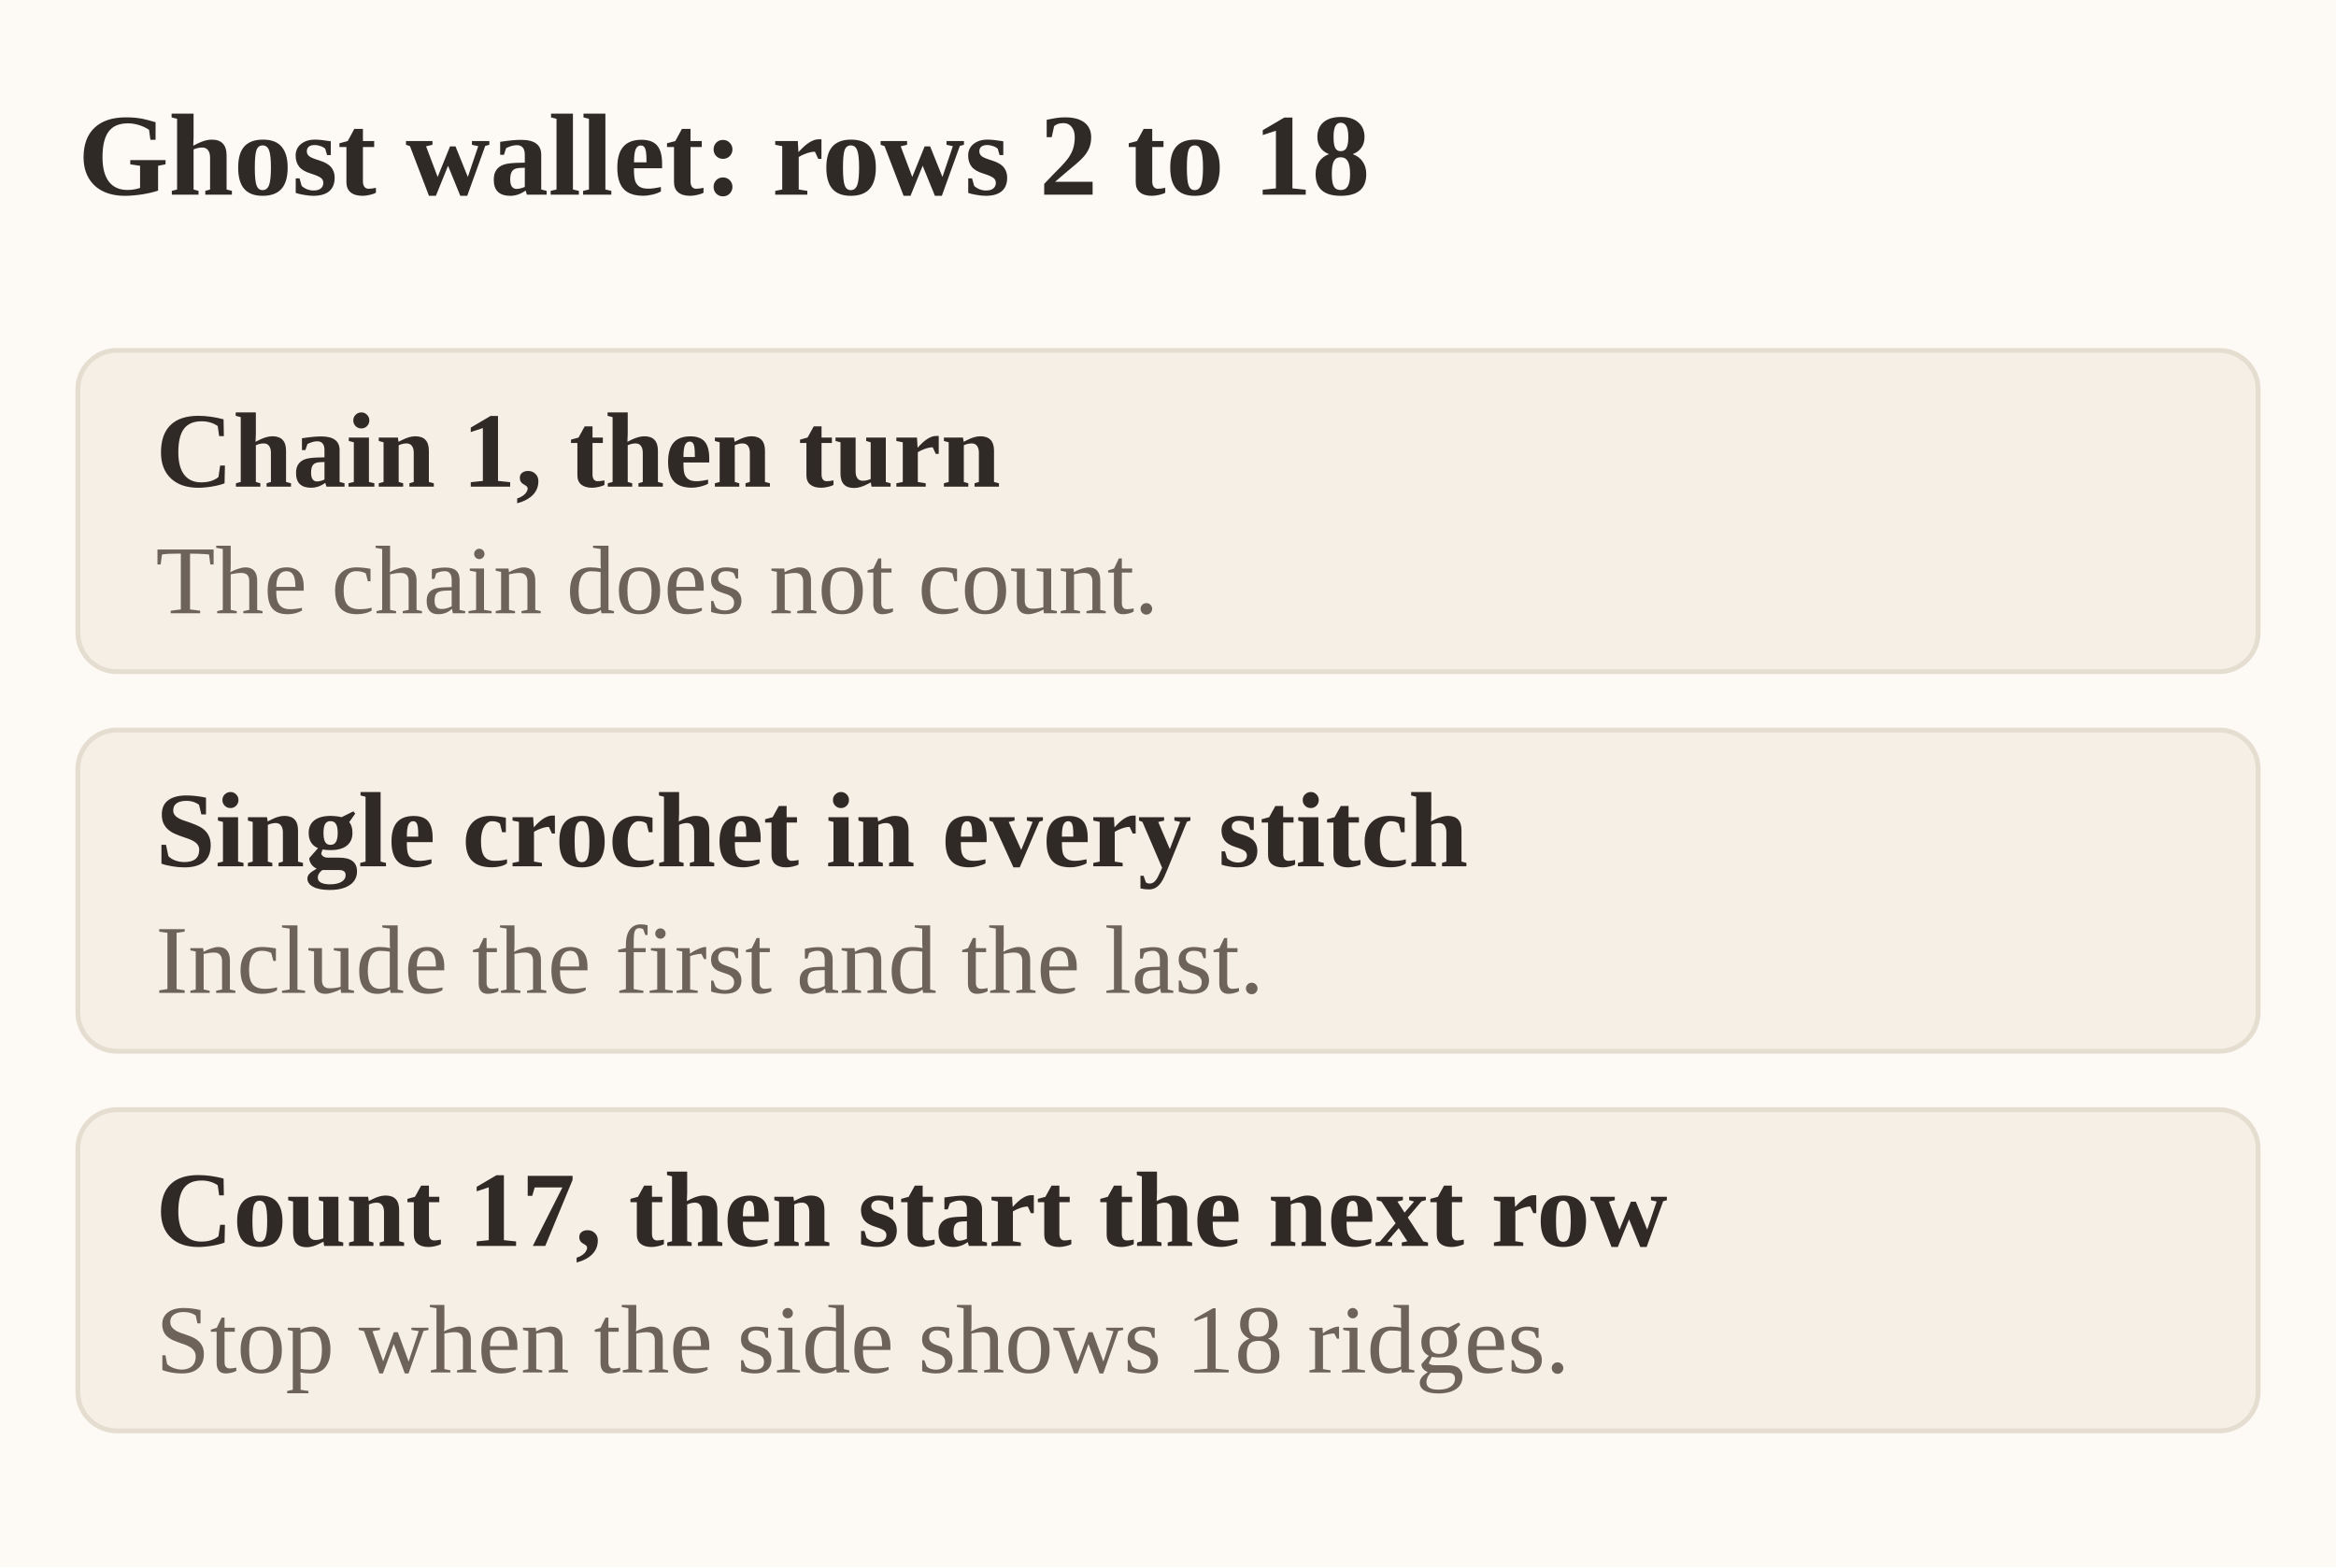
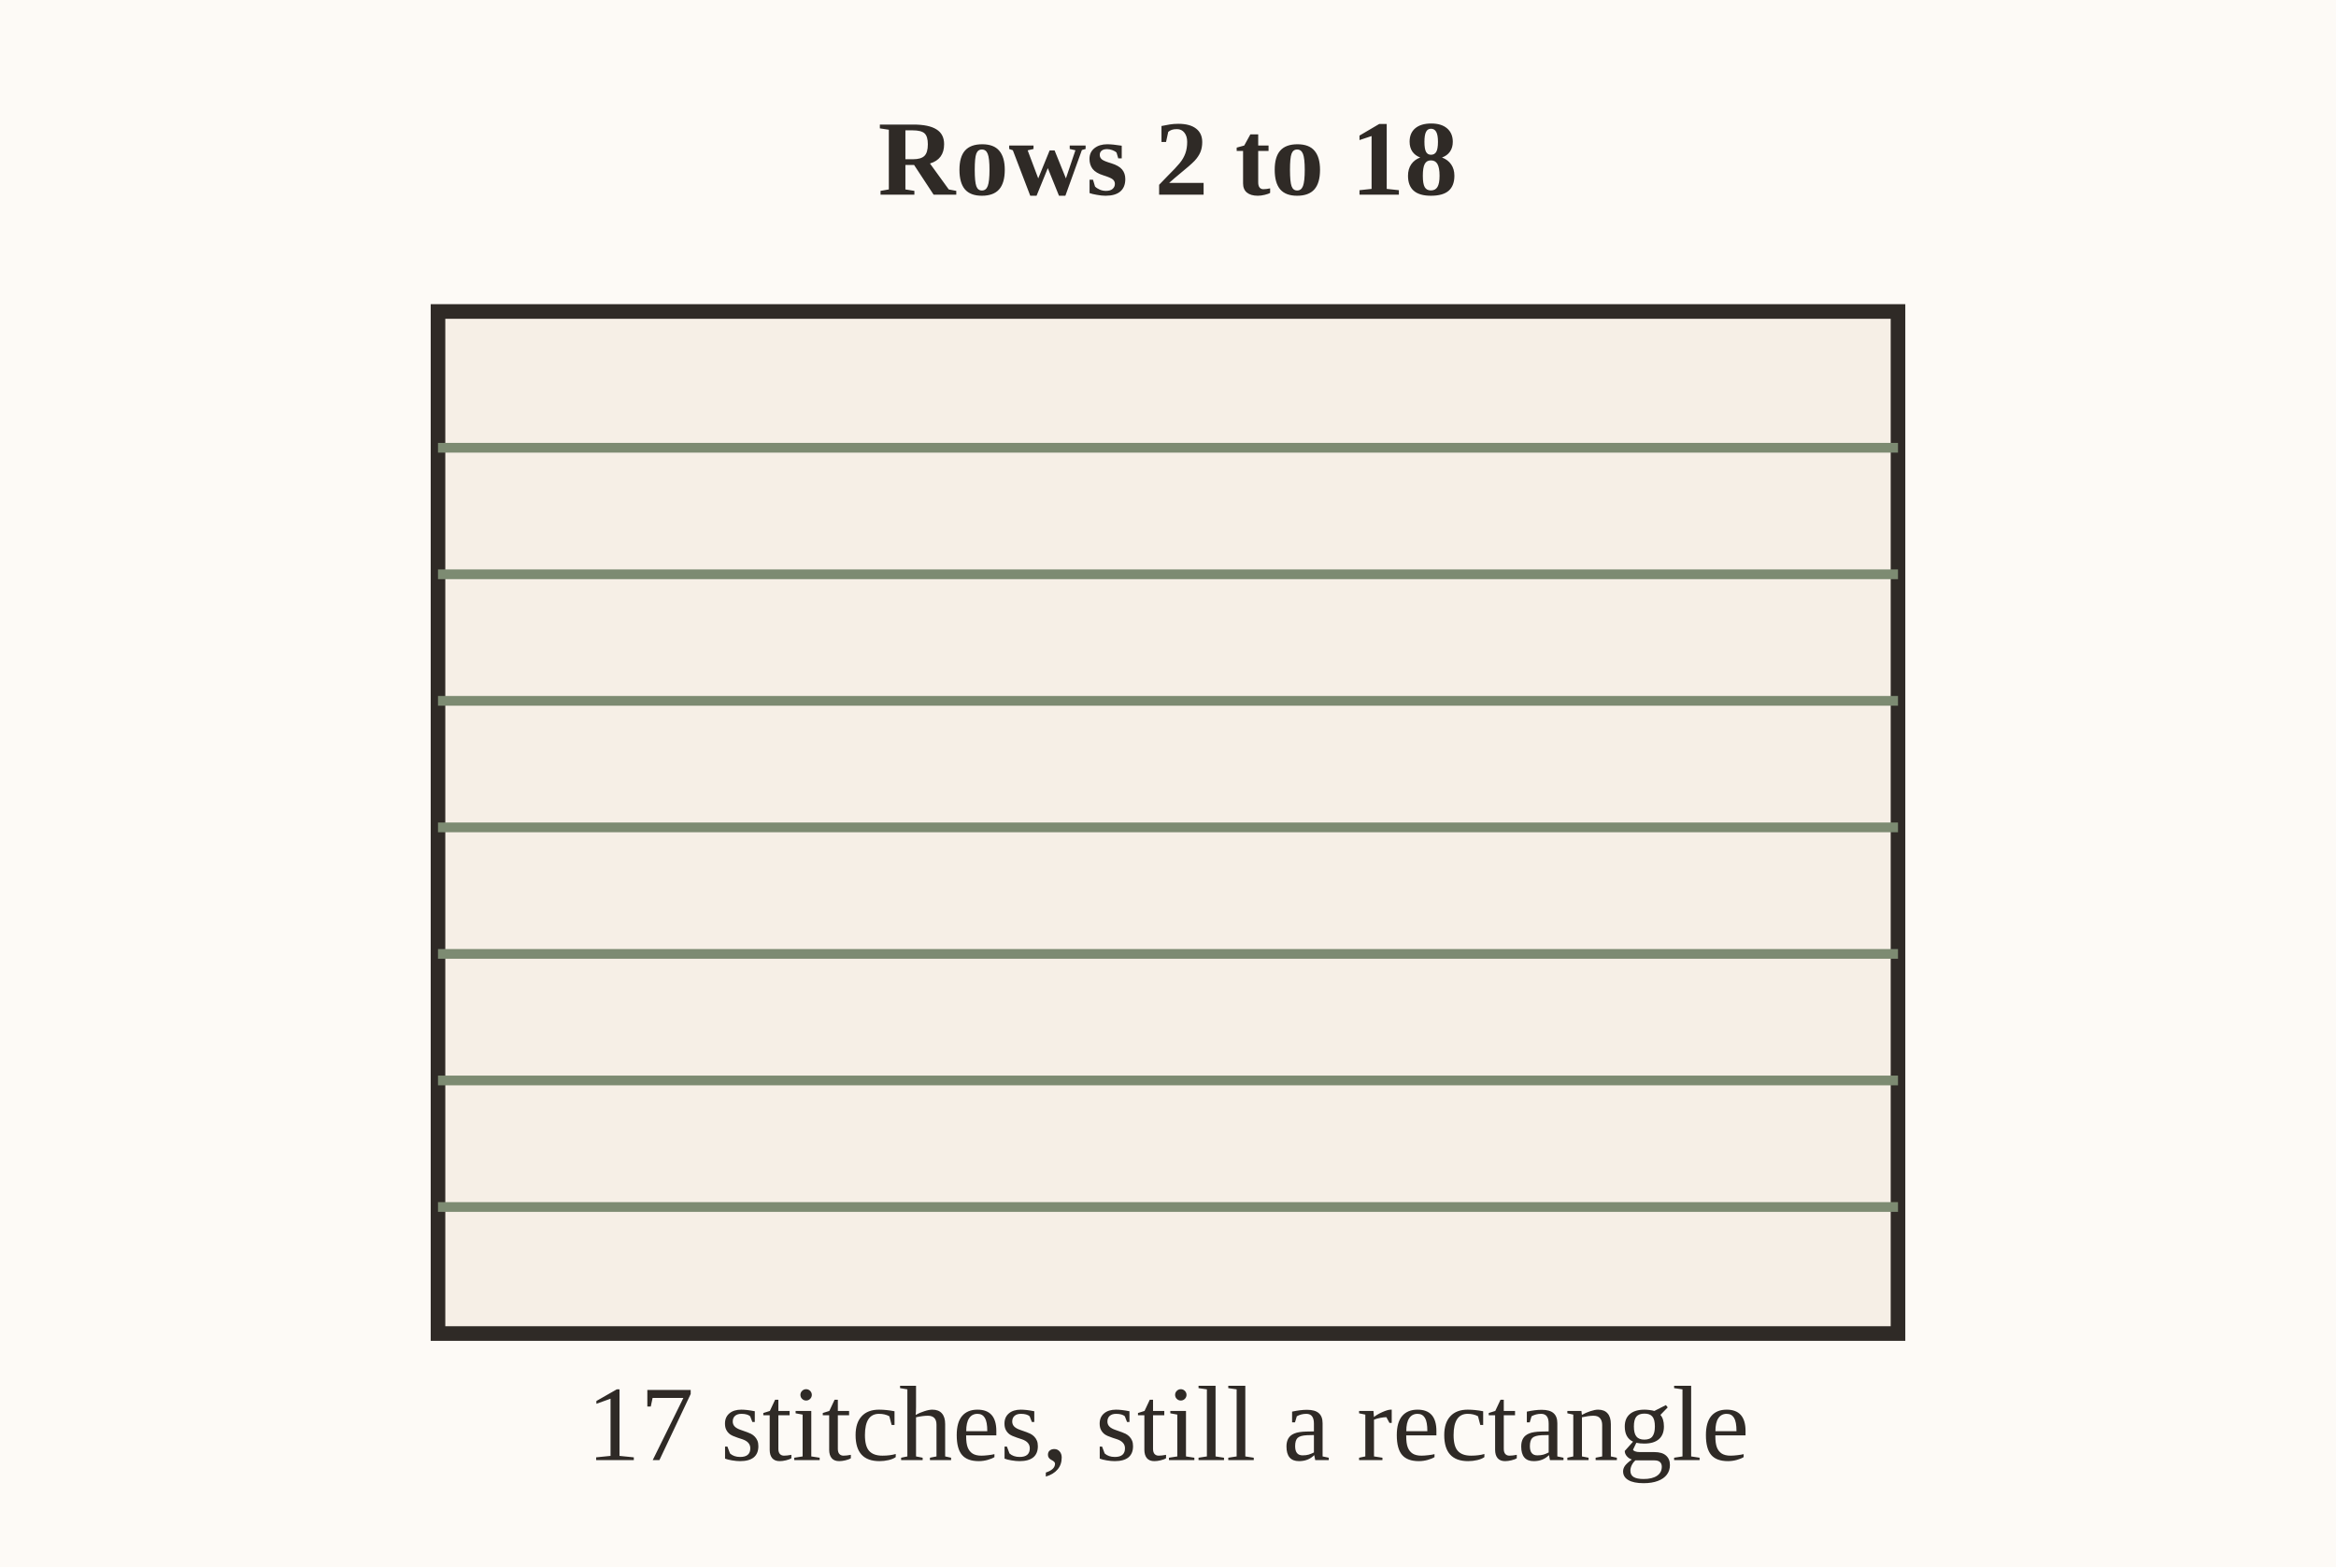
<svg xmlns="http://www.w3.org/2000/svg" viewBox="0 0 480 322" role="img">
  <rect width="480" height="322" fill="#fdfaf6" />
  <style>text{font-family:Georgia,"Times New Roman",serif}</style>
-   <text x="16" y="40" font-size="24" fill="#2f2a26" text-anchor="start" font-weight="bold">Ghost wallet: rows 2 to 18</text>
-   <rect x="16" y="72" width="448" height="66" rx="8" fill="#f6efe6" stroke="#e6ddd1" />
-   <text x="32" y="100" font-size="22" fill="#2f2a26" text-anchor="start" font-weight="bold">Chain 1, then turn</text>
-   <text x="32" y="126" font-size="20" fill="#6d635a" text-anchor="start">The chain does not count.</text>
-   <rect x="16" y="150" width="448" height="66" rx="8" fill="#f6efe6" stroke="#e6ddd1" />
-   <text x="32" y="178" font-size="22" fill="#2f2a26" text-anchor="start" font-weight="bold">Single crochet in every stitch</text>
-   <text x="32" y="204" font-size="20" fill="#6d635a" text-anchor="start">Include the first and the last.</text>
-   <rect x="16" y="228" width="448" height="66" rx="8" fill="#f6efe6" stroke="#e6ddd1" />
-   <text x="32" y="256" font-size="22" fill="#2f2a26" text-anchor="start" font-weight="bold">Count 17, then start the next row</text>
-   <text x="32" y="282" font-size="20" fill="#6d635a" text-anchor="start">Stop when the side shows 18 ridges.</text>
+   <text x="240" y="40" font-size="22" fill="#2f2a26" text-anchor="middle" font-weight="bold">Rows 2 to 18</text>
+   <rect x="90" y="64" width="300" height="210" fill="#f6efe6" stroke="#2f2a26" stroke-width="3" />
+   <line x1="90" y1="92" x2="390" y2="92" stroke="#7d8b72" stroke-width="2" />
+   <line x1="90" y1="118" x2="390" y2="118" stroke="#7d8b72" stroke-width="2" />
+   <line x1="90" y1="144" x2="390" y2="144" stroke="#7d8b72" stroke-width="2" />
+   <line x1="90" y1="170" x2="390" y2="170" stroke="#7d8b72" stroke-width="2" />
+   <line x1="90" y1="196" x2="390" y2="196" stroke="#7d8b72" stroke-width="2" />
+   <line x1="90" y1="222" x2="390" y2="222" stroke="#7d8b72" stroke-width="2" />
+   <line x1="90" y1="248" x2="390" y2="248" stroke="#7d8b72" stroke-width="2" />
+   <text x="240" y="300" font-size="22" fill="#2f2a26" text-anchor="middle">17 stitches, still a rectangle</text>
</svg>
